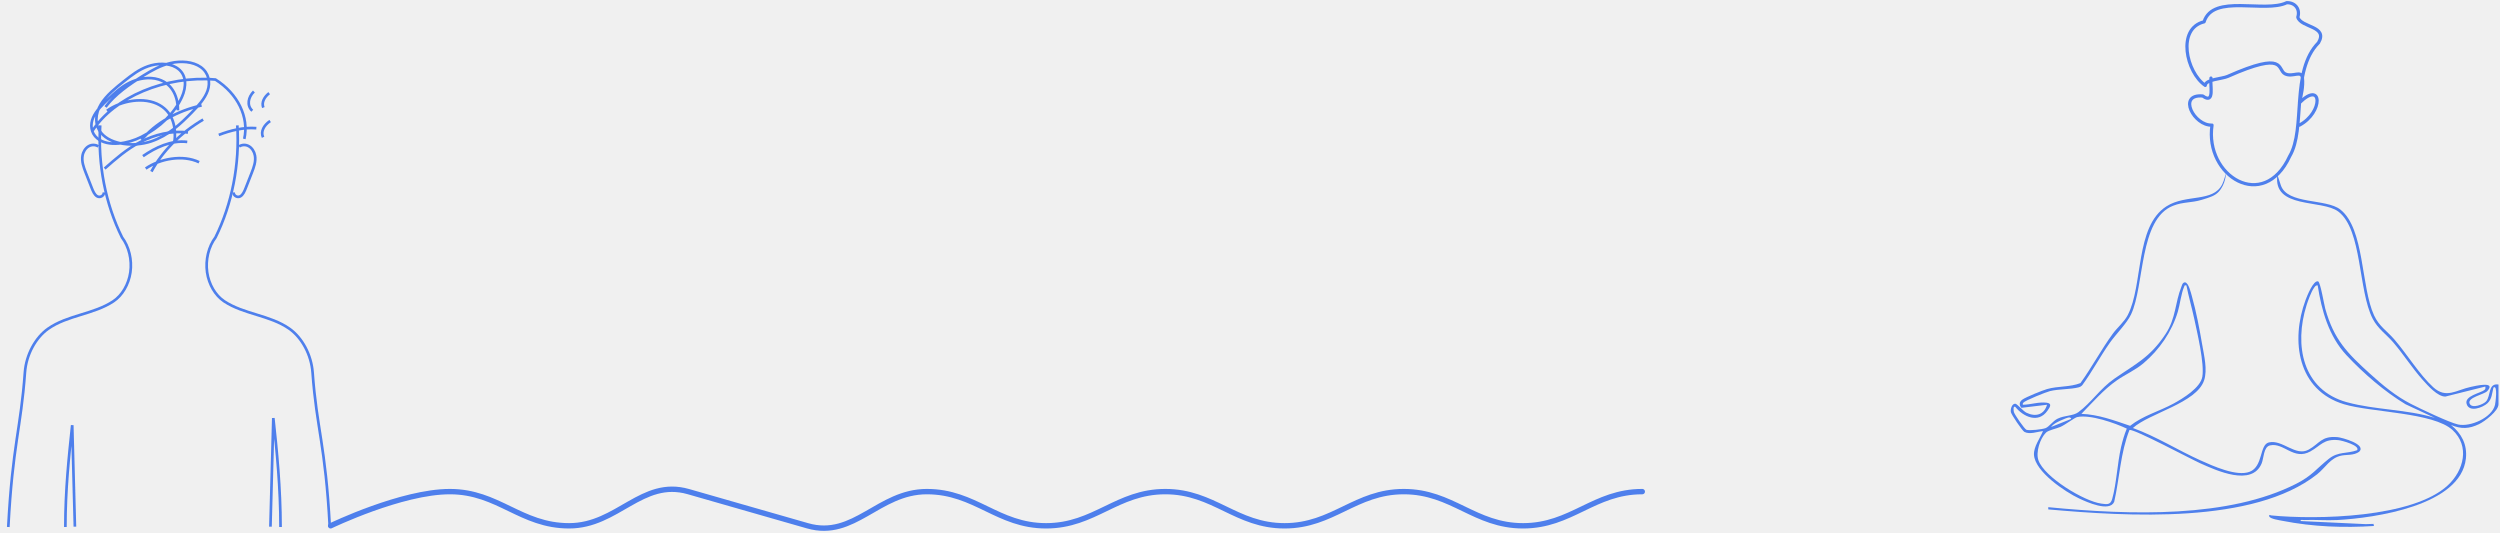
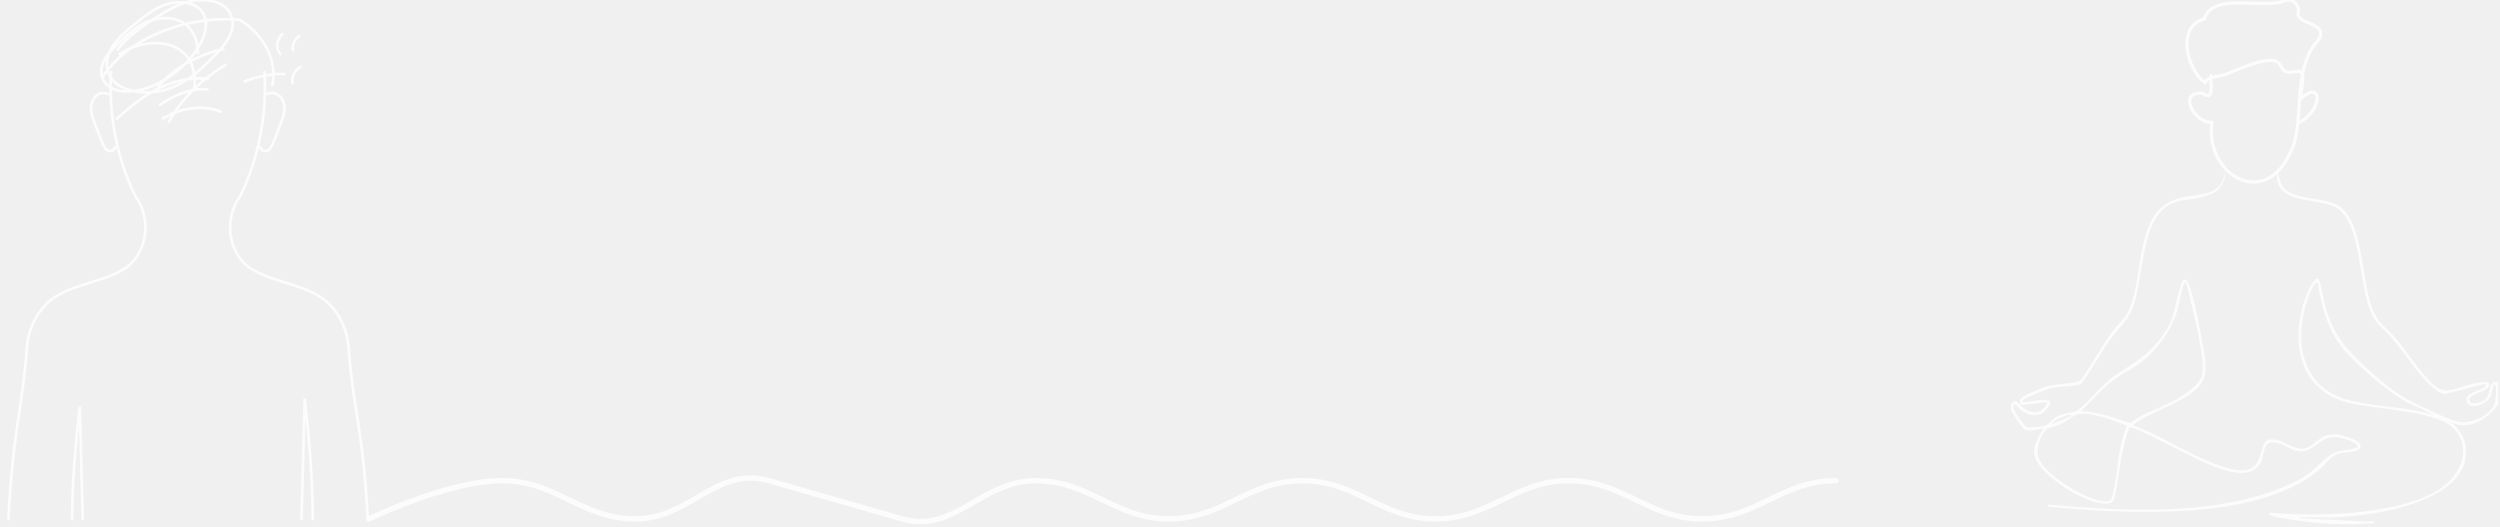
- <svg xmlns="http://www.w3.org/2000/svg" width="930" height="198" viewBox="0 0 930 198" fill="none">
-   <g opacity="0.8">
-     <path d="M3.086 196.041C4.703 165.314 7.754 159.594 9.271 138.547C9.746 131.95 13.215 125.589 17.916 122.28C25.107 117.219 34.874 116.932 42.163 112.084C45.457 109.892 47.86 105.807 48.508 101.298C49.169 96.693 47.985 91.744 45.386 88.307C39.235 75.894 36.346 61.107 37.271 46.643" stroke="#2563EB" style="stroke:#2563EB;stroke:color(display-p3 0.145 0.388 0.922);stroke-opacity:1;" stroke-miterlimit="10" />
-     <path d="M24.316 196.041C24.316 182.289 25.596 170.11 26.862 158.17C27.195 170.753 27.528 183.337 27.861 195.92" stroke="#2563EB" style="stroke:#2563EB;stroke:color(display-p3 0.145 0.388 0.922);stroke-opacity:1;" stroke-miterlimit="10" />
-     <path d="M104.358 196.041C104.358 181.658 102.974 167.42 101.673 155.521C101.317 168.988 100.96 182.455 100.604 195.921" stroke="#2563EB" style="stroke:#2563EB;stroke:color(display-p3 0.145 0.388 0.922);stroke-opacity:1;" stroke-miterlimit="10" />
-     <path d="M36.595 54.459C35.478 53.769 34.1 53.747 32.968 54.401C31.837 55.055 30.977 56.37 30.707 57.862C30.313 60.033 31.119 62.233 31.904 64.241C32.644 66.131 33.383 68.022 34.122 69.912C34.6 71.135 35.148 72.446 36.149 73.034C37.149 73.621 38.674 72.926 38.662 71.571" stroke="#2563EB" style="stroke:#2563EB;stroke:color(display-p3 0.145 0.388 0.922);stroke-opacity:1;" stroke-miterlimit="10" />
-     <path d="M122.679 196.041C121.062 165.314 117.801 159.594 116.285 138.547C115.81 131.95 112.341 125.589 107.64 122.28C100.449 117.219 90.682 116.932 83.393 112.084C80.099 109.892 77.696 105.807 77.048 101.298C76.387 96.693 77.571 91.744 80.17 88.307C86.32 75.894 89.21 61.107 88.285 46.643" stroke="#2563EB" style="stroke:#2563EB;stroke:color(display-p3 0.145 0.388 0.922);stroke-opacity:1;" stroke-miterlimit="10" />
-     <path d="M88.962 54.459C90.079 53.769 91.457 53.747 92.588 54.401C93.72 55.055 94.579 56.37 94.85 57.862C95.243 60.033 94.438 62.233 93.652 64.241C92.913 66.131 92.174 68.022 91.434 69.912C90.956 71.135 90.408 72.446 89.407 73.034C88.407 73.621 86.882 72.926 86.894 71.571" stroke="#2563EB" style="stroke:#2563EB;stroke:color(display-p3 0.145 0.388 0.922);stroke-opacity:1;" stroke-miterlimit="10" />
-     <path d="M123 195.599C123 195.599 149.337 182.88 167.357 182.88C185.378 182.88 193.694 195.599 211.714 195.599C229.735 195.599 238.749 177.913 256.071 182.88C273.394 187.847 283.106 190.632 300.429 195.599C317.751 200.566 326.765 182.88 344.786 182.88C362.806 182.88 371.122 195.599 389.143 195.599C407.163 195.599 415.479 182.88 433.5 182.88C451.521 182.88 459.837 195.599 477.857 195.599C495.878 195.599 504.194 182.88 522.214 182.88C540.235 182.88 548.551 195.599 566.571 195.599C584.592 195.599 592.908 182.88 610.929 182.88" stroke="#2563EB" style="stroke:#2563EB;stroke:color(display-p3 0.145 0.388 0.922);stroke-opacity:1;" stroke-width="2" stroke-linecap="round" />
-     <path d="M64.917 52.724C65.49 47.786 64.603 42.121 59.412 39.126C53.683 35.821 44.986 37.431 39.798 41.219M66.195 41.052C66.233 36.535 64.477 31.262 58.985 29.549C55.498 28.461 51.395 29.203 48.23 30.762C45.066 32.321 42.654 34.6 40.298 36.839C38.06 38.967 35.778 41.154 34.649 43.741C33.52 46.327 33.763 49.438 36.183 51.447C40.217 54.796 47.607 53.434 52.583 50.924C59.535 47.416 64.915 42.135 67.647 36.136C69.359 32.376 69.656 27.536 65.535 25.086C62.62 23.352 58.355 23.487 55.003 24.681C51.652 25.874 49.005 27.948 46.439 29.977C43.048 32.657 39.597 35.405 37.541 38.78C35.485 42.156 35.047 46.335 37.654 49.482C41.355 53.947 49.959 54.73 56.292 52.577C62.626 50.423 67.169 46.11 71.302 41.87C73.757 39.352 76.207 36.727 77.258 33.695C78.31 30.663 77.686 27.099 74.677 24.956C71.78 22.893 67.282 22.586 63.484 23.458C59.685 24.33 56.437 26.2 53.362 28.109C47.947 31.472 42.69 35.154 39.249 39.784M100.496 45.017C98.24 46.494 96.846 48.951 97.861 51.08M100.134 34.651C98.323 36.058 97.195 38.148 97.963 40.029M94.45 34.041C92.356 36.078 91.679 39.208 93.841 41.204M95.363 47.681C90.538 47.294 85.723 48.525 81.392 50.19M74.992 39.212C65.829 41.233 57.719 45.9 52.668 52.059M90.875 51.673C92.695 43.576 88.454 34.847 80.148 29.599C61.645 28.009 42.379 36.099 34.278 48.86" stroke="#2563EB" style="stroke:#2563EB;stroke:color(display-p3 0.145 0.388 0.922);stroke-opacity:1;" stroke-miterlimit="10" />
-     <path d="M74.066 60.343C67.978 57.423 59.548 59.027 54.207 62.697M69.658 52.795C63.563 52.078 57.763 54.943 53.188 58.09M69.92 49.301C63.784 48.462 57.421 50.119 52.276 52.8C47.131 55.48 42.999 59.118 38.93 62.713M75.574 44.478C67.092 49.506 60.383 56.251 56.326 63.829" stroke="#2563EB" style="stroke:#2563EB;stroke:color(display-p3 0.145 0.388 0.922);stroke-opacity:1;" stroke-miterlimit="10" />
-     <path d="M822.48 29.045C822.068 31.544 824.014 39.043 819.418 35.706C809.856 34.873 816.201 46.862 822.87 46.546C820.066 65.515 842.073 79.127 851.756 58.129C857.875 47.85 852.027 26.478 862.49 15.886C866.154 9.599 855.989 10.361 854.782 6.397C855.704 3.587 853.973 0.915 850.668 1.002C842.421 4.988 823.266 -2.446 819.917 8.113C809.666 10.616 813.275 26.919 820.358 31.77C820.467 29.514 826.587 29.356 828.649 28.443C850.721 18.677 846.911 25.938 850.078 27.485C852.878 28.851 856.187 25.926 856.51 29.021C856.83 32.115 856.106 35.212 855.386 38.242C863.99 29.696 864.311 41.816 855.386 46.546" stroke="#2563EB" style="stroke:#2563EB;stroke:color(display-p3 0.145 0.388 0.922);stroke-opacity:1;" stroke-width="1.2" stroke-linecap="round" stroke-linejoin="round" />
-     <path d="M880.051 194.978L855.804 193.829C855.717 193.173 856.658 193.475 857.113 193.456C861.23 193.286 865.4 193.674 869.51 193.452C883.277 192.71 915.413 188.133 917.312 170.592C917.876 165.366 915.71 161.309 911.784 158.095C915.586 159.666 918.474 159.561 922.185 157.787C924.314 156.769 929.443 152.866 929.443 150.38V143.045C925.487 142.412 926.664 147.276 924.817 149.325C923.832 150.418 919.609 152.139 918.722 150.18C917.665 147.852 924.122 146.763 925.288 145.467C928.691 141.681 920.839 143.557 919.218 143.904C913.672 145.087 909.998 148.459 905.151 144.036C900.071 139.402 895.382 131.705 890.73 126.307C887.951 123.082 885.067 121.443 883.16 117.333C878.238 106.72 879.671 85.148 870.627 77.964C865.382 73.793 850.942 76.155 848.471 68.922L847.185 65.008C845.384 77.907 863.75 74.053 869.875 78.717C878.802 85.517 877.2 108.084 882.653 118.595C884.616 122.381 887.714 124.355 890.35 127.44C894.167 131.901 897.359 136.976 901.266 141.342C903.117 143.407 906.79 147.573 909.667 147.524L924.55 143.795C924.592 144.394 924.682 144.68 924.167 145.102C922.813 146.206 916.755 147.242 917.564 150.203C918.478 153.548 923.524 151.661 925.321 150.022C927.017 148.477 927.036 146.251 927.563 144.175C929.281 142.921 928.277 150.041 928.149 150.595C927.051 155.36 918.974 158.909 914.405 157.907C911.167 157.199 900.285 152.011 896.871 150.256C891.226 147.359 886.387 143.327 881.716 139.097C873.173 131.359 868.202 126.329 864.998 114.831C864.562 113.271 863.185 104.938 862.343 104.678C860.549 104.128 858.165 110.273 857.665 111.618C852.044 126.781 854.698 145.166 871.955 150.376C882.104 153.439 905.215 153.394 912.341 159.972C918.865 165.992 916.511 175.003 910.656 180.481C897.615 192.676 861.809 193.381 844.922 191.738C844.414 191.689 844.027 191.196 844.151 192.134C844.602 193.045 847.87 193.509 848.953 193.723C860.644 196.021 871.932 196.379 883.108 195.671L882.942 194.884C881.976 194.925 881.01 194.959 880.043 194.978H880.051ZM873.079 149.634C856.473 145.072 853.352 128.371 858.049 113.509C858.575 111.847 859.779 108.528 860.745 107.18C861.114 106.664 861.422 106.049 862.185 106.178C863.607 115.502 866.333 125.116 872.891 132.138C879.178 138.874 886.992 145.622 894.87 150.387L905.771 155.455C895.209 152.203 883.676 152.542 873.083 149.63L873.079 149.634Z" fill="#2563EB" style="fill:#2563EB;fill:color(display-p3 0.145 0.388 0.922);fill-opacity:1;" />
-     <path d="M869.515 162.614C863.514 162.09 862.923 165.002 858.779 167.281C853.966 169.926 849.055 163.416 844.046 164.573C840.444 165.405 841.959 173.479 836.913 175.483C832.066 177.408 823.113 173.298 818.472 171.211C810.049 167.417 802.152 162.361 793.436 159.219C799.554 153.685 817.07 149.955 819.912 141.531C821.262 137.527 819.882 132.143 819.179 127.992C818.239 122.42 816.953 115.718 815.415 110.315C815.08 109.136 814.155 105.022 812.779 105.03C811.862 105.109 811.719 106.069 811.455 106.729C809.101 112.617 809.474 118.362 805.619 124.209C799.862 132.942 794.587 135.289 786.554 140.861C781.256 144.534 777.887 149.88 773.111 153.357C771.186 154.759 767.933 154.487 765.376 155.772C763.646 156.639 762.285 158.745 760.965 159.253C759.717 159.735 755.092 160.255 753.873 159.897C753.133 159.679 749.414 154.212 749.18 153.312C749.105 153.033 748.722 150.939 749.658 151.327C752.719 155.113 758.262 157.622 761.65 152.792C762.533 151.534 763.583 150.076 761.326 149.801C758.329 149.435 755.453 150.543 752.482 150.569C752.433 150.227 752.441 150.091 752.659 149.812C753.317 148.98 761.183 145.826 762.612 145.483C765.97 144.673 770.05 144.907 773.247 144.093C773.807 143.95 774.273 143.683 774.645 143.234C778.338 138.194 781.26 132.603 784.862 127.506C787.179 124.228 791.165 120.333 792.752 116.968C797.824 106.212 795.685 81.54 808.368 76.548C812.196 75.041 815.065 75.539 819.066 74.333C822.297 73.361 823.962 72.811 825.339 71.346C827.873 68.644 828.102 64.64 828.001 64.609C827.922 64.587 827.501 66.881 826.677 68.543C823.293 75.377 813.234 72.103 805.935 76.748C794.162 84.241 797.339 106.066 791.511 117.232C790.164 119.813 787.656 121.824 785.983 124.111C781.655 130.03 778.218 136.566 773.927 142.511C769.956 144.067 765.594 143.555 761.496 144.734C759.773 145.231 753.554 147.729 752.287 148.678C751.158 149.526 751.016 150.645 751.978 151.711L761.496 150.569C760.446 154.258 757.276 155.211 753.843 153.531C752.538 152.89 750.354 150.181 749.662 150.178C748.413 150.17 747.834 152.231 748.041 153.293C748.229 154.25 752.275 160.251 753.091 160.677C755.084 161.717 757.874 160.591 759.991 160.349C758.931 162.99 756.491 166.159 756.637 169.135C756.942 175.457 768.245 182.98 773.45 185.436C776.27 186.766 784.757 190.609 786.483 186.683C788.499 177.815 788.799 168.453 792.165 159.939C794.007 159.551 814.885 170.725 818.472 172.33C824.489 175.023 837.68 181.145 841.339 172.382C842.144 170.453 842.012 166.264 844.422 165.692C849.521 164.486 853.252 171.384 859.445 167.937C863.442 165.714 864.367 163.201 869.891 163.733C871.173 163.857 878.04 165.725 876.844 167.485C872.866 168.886 869.82 167.899 866.319 170.683C861.63 174.409 860.144 176.941 854.18 179.974C829.133 192.711 792.902 191.686 761.954 188.669V189.501C791.217 192.097 838.282 195.088 861.938 176.459C865.1 173.968 866.857 170.269 871.109 169.463C873.227 169.063 875.558 169.485 877.604 168.065C880.484 165.292 871.192 162.753 869.515 162.606V162.614ZM767.512 156.032C768.249 155.746 770.231 154.638 770.513 155.832L763 158.842C763.891 157.588 766.064 156.597 767.512 156.028V156.032ZM789.04 166.302C787.637 172.394 787.344 179.921 785.746 185.579C785.095 187.881 783.84 187.636 781.689 187.343C775.258 186.469 760.537 177.525 758.307 171.256C757.235 168.246 758.875 163.137 761.116 160.918C762.022 160.022 764.978 159.464 766.512 158.797C768.136 158.089 771.788 155.365 772.656 155.166C777.451 154.077 786.69 157.347 791.165 159.438C790.251 161.653 789.578 163.97 789.04 166.306V166.302ZM774.269 153.952C778.53 149.635 782.508 144.937 787.521 141.456C790.717 139.237 794.365 137.677 797.365 135.134C803.311 130.098 807.932 123.388 810.151 115.959C810.959 113.246 811.437 109.015 812.505 106.653C812.738 106.141 812.542 106.062 813.343 106.175C814.159 110.319 815.351 114.38 816.242 118.513C817.386 123.806 820.085 135.236 819.269 140.134C818.578 144.274 812.046 148.226 808.575 150.117C803.262 153.014 797.204 154.597 792.402 158.405C786.498 156.409 780.591 154.178 774.273 153.952H774.269Z" fill="#2563EB" style="fill:#2563EB;fill:color(display-p3 0.145 0.388 0.922);fill-opacity:1;" />
+ <svg xmlns="http://www.w3.org/2000/svg" width="930" height="196" viewBox="0 0 930 196" fill="none">
+   <g opacity="0.8" clip-path="url(#clip0_348_1136)">
+     <path d="M3.086 193.532C4.894 159.166 8.307 152.769 10.003 129.23C10.535 121.852 14.414 114.738 19.672 111.037C27.714 105.376 38.638 105.055 46.79 99.633C50.474 97.183 53.162 92.614 53.886 87.57C54.625 82.42 53.301 76.885 50.394 73.041C43.516 59.158 40.285 42.62 41.319 26.443" stroke="white" style="stroke:white;stroke-opacity:1;" stroke-miterlimit="10" />
+     <path d="M26.83 193.531C26.83 178.151 28.262 164.53 29.678 151.176C30.05 165.249 30.423 179.323 30.795 193.396" stroke="white" style="stroke:white;stroke-opacity:1;" stroke-miterlimit="10" />
+     <path d="M116.349 193.532C116.349 177.446 114.802 161.523 113.346 148.215C112.948 163.276 112.55 178.337 112.151 193.398" stroke="white" style="stroke:white;stroke-opacity:1;" stroke-miterlimit="10" />
+     <path d="M40.562 35.186C39.313 34.415 37.772 34.39 36.507 35.121C35.241 35.853 34.28 37.324 33.977 38.992C33.537 41.421 34.438 43.881 35.316 46.126C36.143 48.24 36.97 50.355 37.797 52.469C38.332 53.837 38.945 55.303 40.064 55.96C41.183 56.618 42.888 55.84 42.875 54.325" stroke="white" style="stroke:white;stroke-opacity:1;" stroke-miterlimit="10" />
+     <path d="M136.84 193.532C135.031 159.166 131.385 152.769 129.689 129.23C129.157 121.852 125.277 114.738 120.02 111.037C111.978 105.376 101.054 105.055 92.902 99.633C89.218 97.183 86.53 92.614 85.806 87.57C85.067 82.42 86.391 76.885 89.297 73.041C96.176 59.158 99.407 42.62 98.373 26.443" stroke="white" style="stroke:white;stroke-opacity:1;" stroke-miterlimit="10" />
+     <path d="M99.13 35.186C100.379 34.415 101.921 34.39 103.186 35.121C104.451 35.853 105.412 37.324 105.715 38.992C106.156 41.421 105.254 43.881 104.376 46.126C103.549 48.24 102.722 50.355 101.895 52.469C101.361 53.837 100.748 55.303 99.629 55.96C98.51 56.618 96.804 55.84 96.818 54.325" stroke="white" style="stroke:white;stroke-opacity:1;" stroke-miterlimit="10" />
+     <path d="M137.199 193.035C137.199 193.035 166.654 178.81 186.808 178.81C206.963 178.81 216.263 193.035 236.417 193.035C256.572 193.035 266.653 173.255 286.027 178.81C305.401 184.365 316.263 187.48 335.636 193.035C355.01 198.591 365.091 178.81 385.246 178.81C405.4 178.81 414.701 193.035 434.855 193.035C455.009 193.035 464.31 178.81 484.464 178.81C504.619 178.81 513.919 193.035 534.074 193.035C554.228 193.035 563.529 178.81 583.683 178.81C603.838 178.81 613.138 193.035 633.293 193.035C653.447 193.035 662.747 178.81 682.902 178.81" stroke="white" style="stroke:white;stroke-opacity:1;" stroke-width="2" stroke-linecap="round" />
+     <path d="M72.238 33.243C72.879 27.72 71.887 21.385 66.081 18.036C59.674 14.339 49.947 16.14 44.145 20.376M73.667 20.189C73.71 15.137 71.746 9.241 65.604 7.324C61.704 6.107 57.115 6.937 53.576 8.681C50.037 10.424 47.339 12.973 44.704 15.478C42.201 17.857 39.649 20.304 38.386 23.197C37.123 26.089 37.396 29.569 40.102 31.816C44.614 35.561 52.879 34.038 58.443 31.23C66.219 27.306 72.236 21.401 75.291 14.691C77.207 10.486 77.538 5.073 72.93 2.333C69.669 0.393 64.9 0.545 61.151 1.88C57.402 3.215 54.442 5.534 51.572 7.803C47.78 10.801 43.92 13.874 41.621 17.649C39.322 21.424 38.831 26.098 41.748 29.617C45.887 34.611 55.509 35.488 62.592 33.079C69.676 30.67 74.757 25.846 79.379 21.104C82.125 18.288 84.865 15.352 86.041 11.961C87.217 8.57 86.519 4.584 83.154 2.188C79.914 -0.12 74.884 -0.463 70.635 0.512C66.387 1.487 62.754 3.579 59.316 5.714C53.258 9.475 47.38 13.593 43.531 18.772M112.03 24.624C109.507 26.276 107.948 29.024 109.083 31.405M111.625 13.031C109.599 14.604 108.339 16.942 109.197 19.045M105.268 12.348C102.926 14.627 102.169 18.127 104.587 20.359M106.29 27.604C100.893 27.171 95.508 28.548 90.664 30.409M83.506 18.131C73.258 20.391 64.188 25.611 58.538 32.499M101.27 32.069C103.306 23.012 98.562 13.249 89.273 7.38C68.579 5.602 47.031 14.65 37.971 28.922" stroke="white" style="stroke:white;stroke-opacity:1;" stroke-miterlimit="10" />
+     <path d="M82.47 41.764C75.662 38.499 66.234 40.292 60.261 44.398M77.54 33.323C70.724 32.521 64.237 35.724 59.12 39.244M77.833 29.415C70.971 28.476 63.855 30.33 58.1 33.328C52.346 36.326 47.725 40.394 43.174 44.415M84.157 24.021C74.671 29.645 67.167 37.188 62.63 45.664" stroke="white" style="stroke:white;stroke-opacity:1;" stroke-miterlimit="10" />
+     <path d="M822.48 28.045C822.068 30.544 824.014 38.043 819.418 34.706C809.856 33.873 816.201 45.862 822.87 45.546C820.066 64.515 842.073 78.127 851.756 57.129C857.875 46.85 852.027 25.478 862.49 14.886C866.154 8.599 855.989 9.361 854.782 5.397C855.704 2.587 853.973 -0.085 850.668 0.002C842.421 3.988 823.266 -3.446 819.917 7.113C809.666 9.616 813.275 25.919 820.358 30.77C820.467 28.514 826.587 28.356 828.649 27.443C850.721 17.677 846.911 24.938 850.078 26.485C852.878 27.851 856.187 24.926 856.51 28.021C856.83 31.116 856.106 34.212 855.386 37.242C863.99 28.696 864.311 40.816 855.386 45.546" stroke="white" style="stroke:white;stroke-opacity:1;" stroke-width="1.2" stroke-linecap="round" stroke-linejoin="round" />
+     <path d="M880.051 193.978L855.804 192.829C855.717 192.173 856.658 192.475 857.113 192.456C861.23 192.286 865.4 192.674 869.51 192.452C883.277 191.71 915.413 187.133 917.312 169.592C917.876 164.366 915.71 160.309 911.784 157.095C915.586 158.666 918.474 158.561 922.185 156.787C924.314 155.769 929.443 151.866 929.443 149.38V142.045C925.487 141.412 926.664 146.276 924.817 148.325C923.832 149.418 919.609 151.139 918.722 149.18C917.665 146.852 924.122 145.763 925.288 144.467C928.691 140.681 920.839 142.557 919.218 142.904C913.672 144.087 909.998 147.459 905.151 143.036C900.071 138.402 895.382 130.705 890.73 125.307C887.951 122.082 885.067 120.443 883.16 116.333C878.238 105.72 879.671 84.148 870.627 76.964C865.382 72.793 850.942 75.155 848.471 67.922L847.185 64.008C845.384 76.907 863.75 73.053 869.875 77.717C878.802 84.517 877.2 107.084 882.653 117.595C884.616 121.381 887.714 123.355 890.35 126.44C894.167 130.901 897.359 135.976 901.266 140.342C903.117 142.407 906.79 146.573 909.667 146.524L924.55 142.795C924.592 143.394 924.682 143.68 924.167 144.102C922.813 145.206 916.755 146.242 917.564 149.203C918.478 152.548 923.524 150.661 925.321 149.022C927.017 147.477 927.036 145.251 927.563 143.175C929.281 141.921 928.277 149.041 928.149 149.595C927.051 154.36 918.974 157.909 914.405 156.907C911.167 156.199 900.285 151.011 896.871 149.256C891.226 146.359 886.387 142.327 881.716 138.097C873.173 130.359 868.202 125.329 864.998 113.831C864.562 112.271 863.185 103.938 862.343 103.678C860.549 103.128 858.165 109.273 857.665 110.618C852.044 125.781 854.698 144.166 871.955 149.376C882.104 152.439 905.215 152.394 912.341 158.972C918.865 164.992 916.511 174.003 910.656 179.481C897.615 191.676 861.809 192.381 844.922 190.738C844.414 190.689 844.027 190.196 844.151 191.134C844.602 192.045 847.87 192.509 848.953 192.723C860.644 195.021 871.932 195.379 883.108 194.671L882.942 193.884C881.976 193.925 881.01 193.959 880.043 193.978H880.051ZM873.079 148.634C856.473 144.072 853.352 127.371 858.049 112.509C858.575 110.847 859.779 107.528 860.745 106.18C861.114 105.664 861.422 105.049 862.185 105.178C863.607 114.502 866.333 124.116 872.891 131.138C879.178 137.874 886.992 144.622 894.87 149.387L905.771 154.455C895.209 151.203 883.676 151.542 873.083 148.63L873.079 148.634Z" fill="white" style="fill:white;fill-opacity:1;" />
+     <path d="M869.515 161.614C863.514 161.09 862.923 164.002 858.779 166.281C853.966 168.926 849.055 162.416 844.046 163.573C840.444 164.405 841.959 172.479 836.913 174.483C832.066 176.408 823.113 172.298 818.472 170.211C810.049 166.417 802.152 161.361 793.436 158.219C799.554 152.685 817.07 148.955 819.912 140.531C821.262 136.527 819.882 131.143 819.179 126.992C818.239 121.42 816.953 114.718 815.415 109.315C815.08 108.136 814.155 104.022 812.779 104.03C811.862 104.109 811.719 105.069 811.455 105.729C809.101 111.617 809.474 117.362 805.619 123.209C799.862 131.942 794.587 134.289 786.554 139.861C781.256 143.534 777.887 148.88 773.111 152.357C771.186 153.759 767.933 153.487 765.376 154.772C763.646 155.639 762.285 157.745 760.965 158.253C759.717 158.735 755.092 159.255 753.873 158.897C753.133 158.679 749.414 153.212 749.18 152.312C749.105 152.033 748.722 149.939 749.658 150.327C752.719 154.113 758.262 156.622 761.65 151.792C762.533 150.534 763.583 149.076 761.326 148.801C758.329 148.435 755.453 149.543 752.482 149.569C752.433 149.227 752.441 149.091 752.659 148.812C753.317 147.98 761.183 144.826 762.612 144.483C765.97 143.673 770.05 143.907 773.247 143.093C773.807 142.95 774.273 142.683 774.645 142.234C778.338 137.194 781.26 131.603 784.862 126.506C787.179 123.228 791.165 119.333 792.752 115.968C797.824 105.212 795.685 80.54 808.368 75.548C812.196 74.041 815.065 74.539 819.066 73.333C822.297 72.361 823.962 71.811 825.339 70.346C827.873 67.644 828.102 63.64 828.001 63.609C827.922 63.587 827.501 65.881 826.677 67.543C823.293 74.377 813.234 71.103 805.935 75.748C794.162 83.241 797.339 105.066 791.511 116.232C790.164 118.813 787.656 120.824 785.983 123.111C781.655 129.03 778.218 135.566 773.927 141.511C769.956 143.067 765.594 142.555 761.496 143.734C759.773 144.231 753.554 146.729 752.287 147.678C751.158 148.526 751.016 149.645 751.978 150.711L761.496 149.569C760.446 153.258 757.276 154.211 753.843 152.531C752.538 151.89 750.354 149.181 749.662 149.178C748.413 149.17 747.834 151.231 748.041 152.293C748.229 153.25 752.275 159.251 753.091 159.677C755.084 160.717 757.874 159.591 759.991 159.349C758.931 161.99 756.491 165.159 756.637 168.135C756.942 174.457 768.245 181.98 773.45 184.436C776.27 185.766 784.757 189.609 786.483 185.683C788.499 176.815 788.799 167.453 792.165 158.939C794.007 158.551 814.885 169.725 818.472 171.33C824.489 174.023 837.68 180.145 841.339 171.382C842.144 169.453 842.012 165.264 844.422 164.692C849.521 163.486 853.252 170.384 859.445 166.937C863.442 164.714 864.367 162.201 869.891 162.733C871.173 162.857 878.04 164.725 876.844 166.485C872.866 167.886 869.82 166.899 866.319 169.683C861.63 173.409 860.144 175.941 854.18 178.974C829.133 191.711 792.902 190.686 761.954 187.669V188.501C791.217 191.097 838.282 194.088 861.938 175.459C865.1 172.968 866.857 169.269 871.109 168.463C873.227 168.063 875.558 168.485 877.604 167.065C880.484 164.292 871.192 161.753 869.515 161.606V161.614ZM767.512 155.032C768.249 154.746 770.231 153.638 770.513 154.832L763 157.842C763.891 156.588 766.064 155.597 767.512 155.028V155.032ZM789.04 165.302C787.637 171.394 787.344 178.921 785.746 184.579C785.095 186.881 783.84 186.636 781.689 186.343C775.258 185.469 760.537 176.525 758.307 170.256C757.235 167.246 758.875 162.137 761.116 159.918C762.022 159.022 764.978 158.464 766.512 157.797C768.136 157.089 771.788 154.365 772.656 154.166C777.451 153.077 786.69 156.347 791.165 158.438C790.251 160.653 789.578 162.97 789.04 165.306V165.302ZM774.269 152.952C778.53 148.635 782.508 143.937 787.521 140.456C790.717 138.237 794.365 136.677 797.365 134.134C803.311 129.098 807.932 122.388 810.151 114.959C810.959 112.246 811.437 108.015 812.505 105.653C812.738 105.141 812.542 105.062 813.343 105.175C814.159 109.319 815.351 113.38 816.242 117.513C817.386 122.806 820.085 134.236 819.269 139.134C818.578 143.274 812.046 147.226 808.575 149.117C803.262 152.014 797.204 153.597 792.402 157.405C786.498 155.409 780.591 153.178 774.273 152.952H774.269Z" fill="white" style="fill:white;fill-opacity:1;" />
  </g>
+   <defs>
+     <clipPath id="clip0_348_1136">
+       <rect width="929.443" height="195.479" fill="white" style="fill:white;fill-opacity:1;" />
+     </clipPath>
+   </defs>
</svg>
